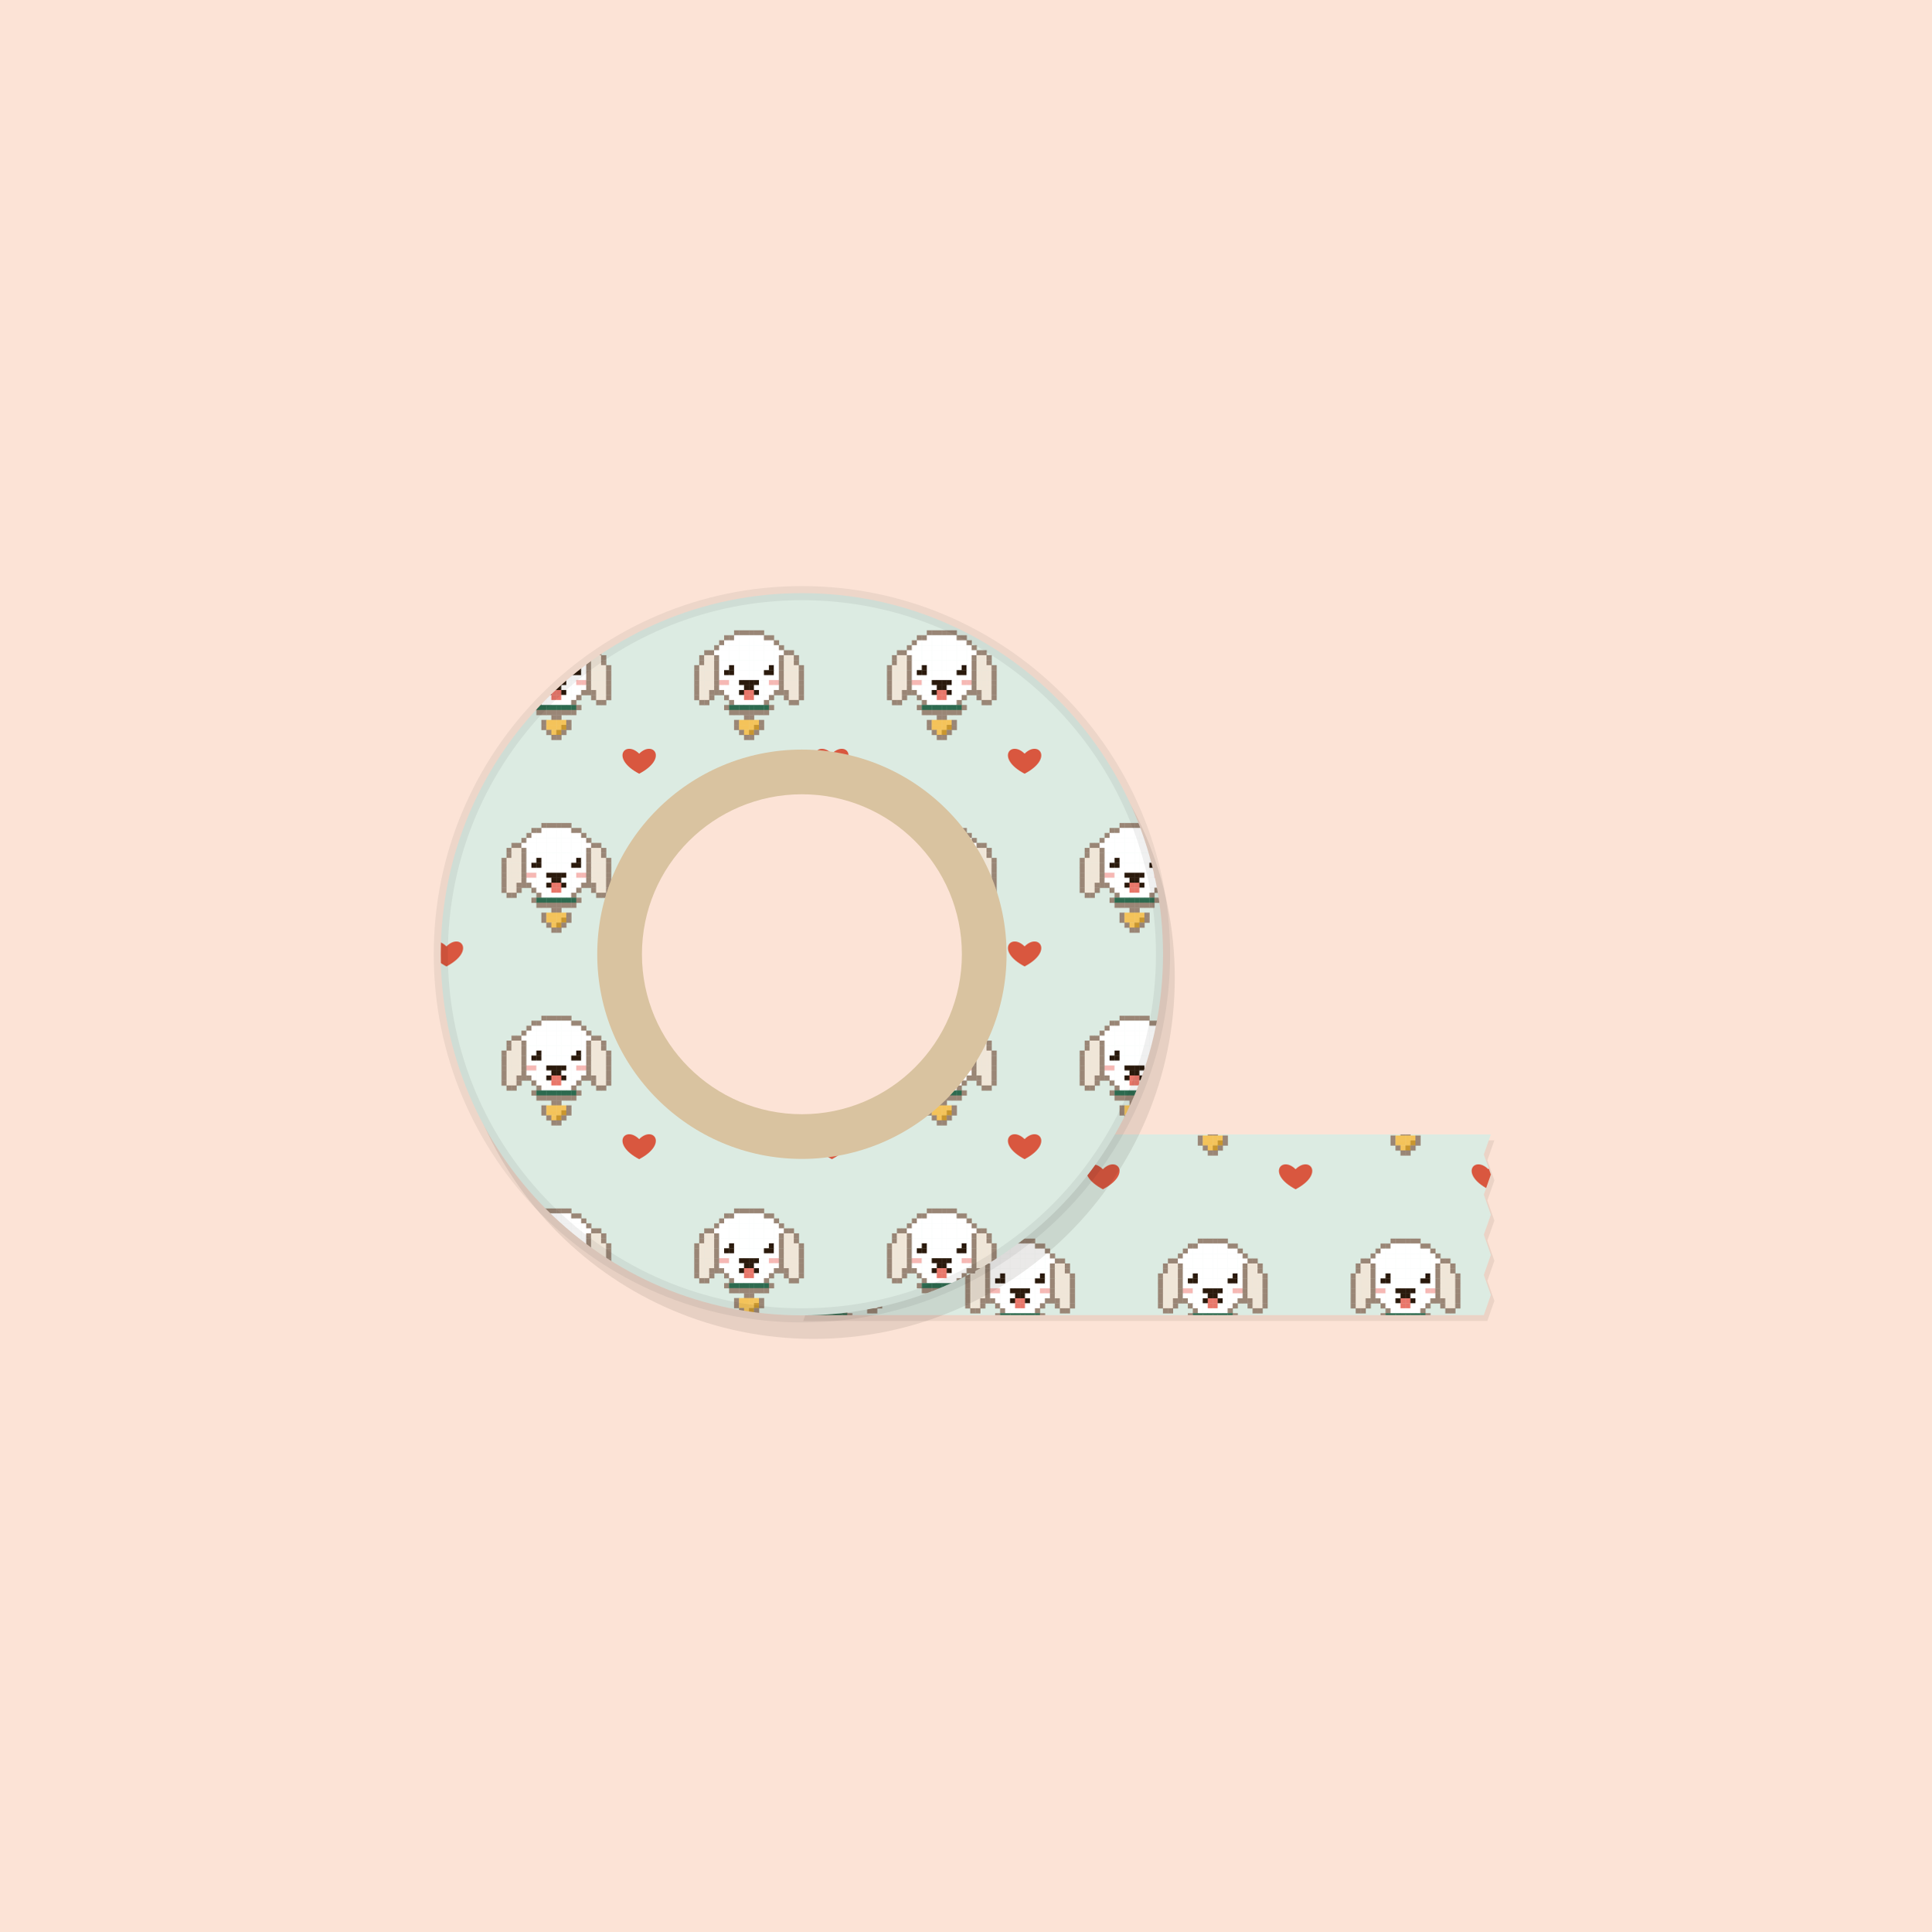
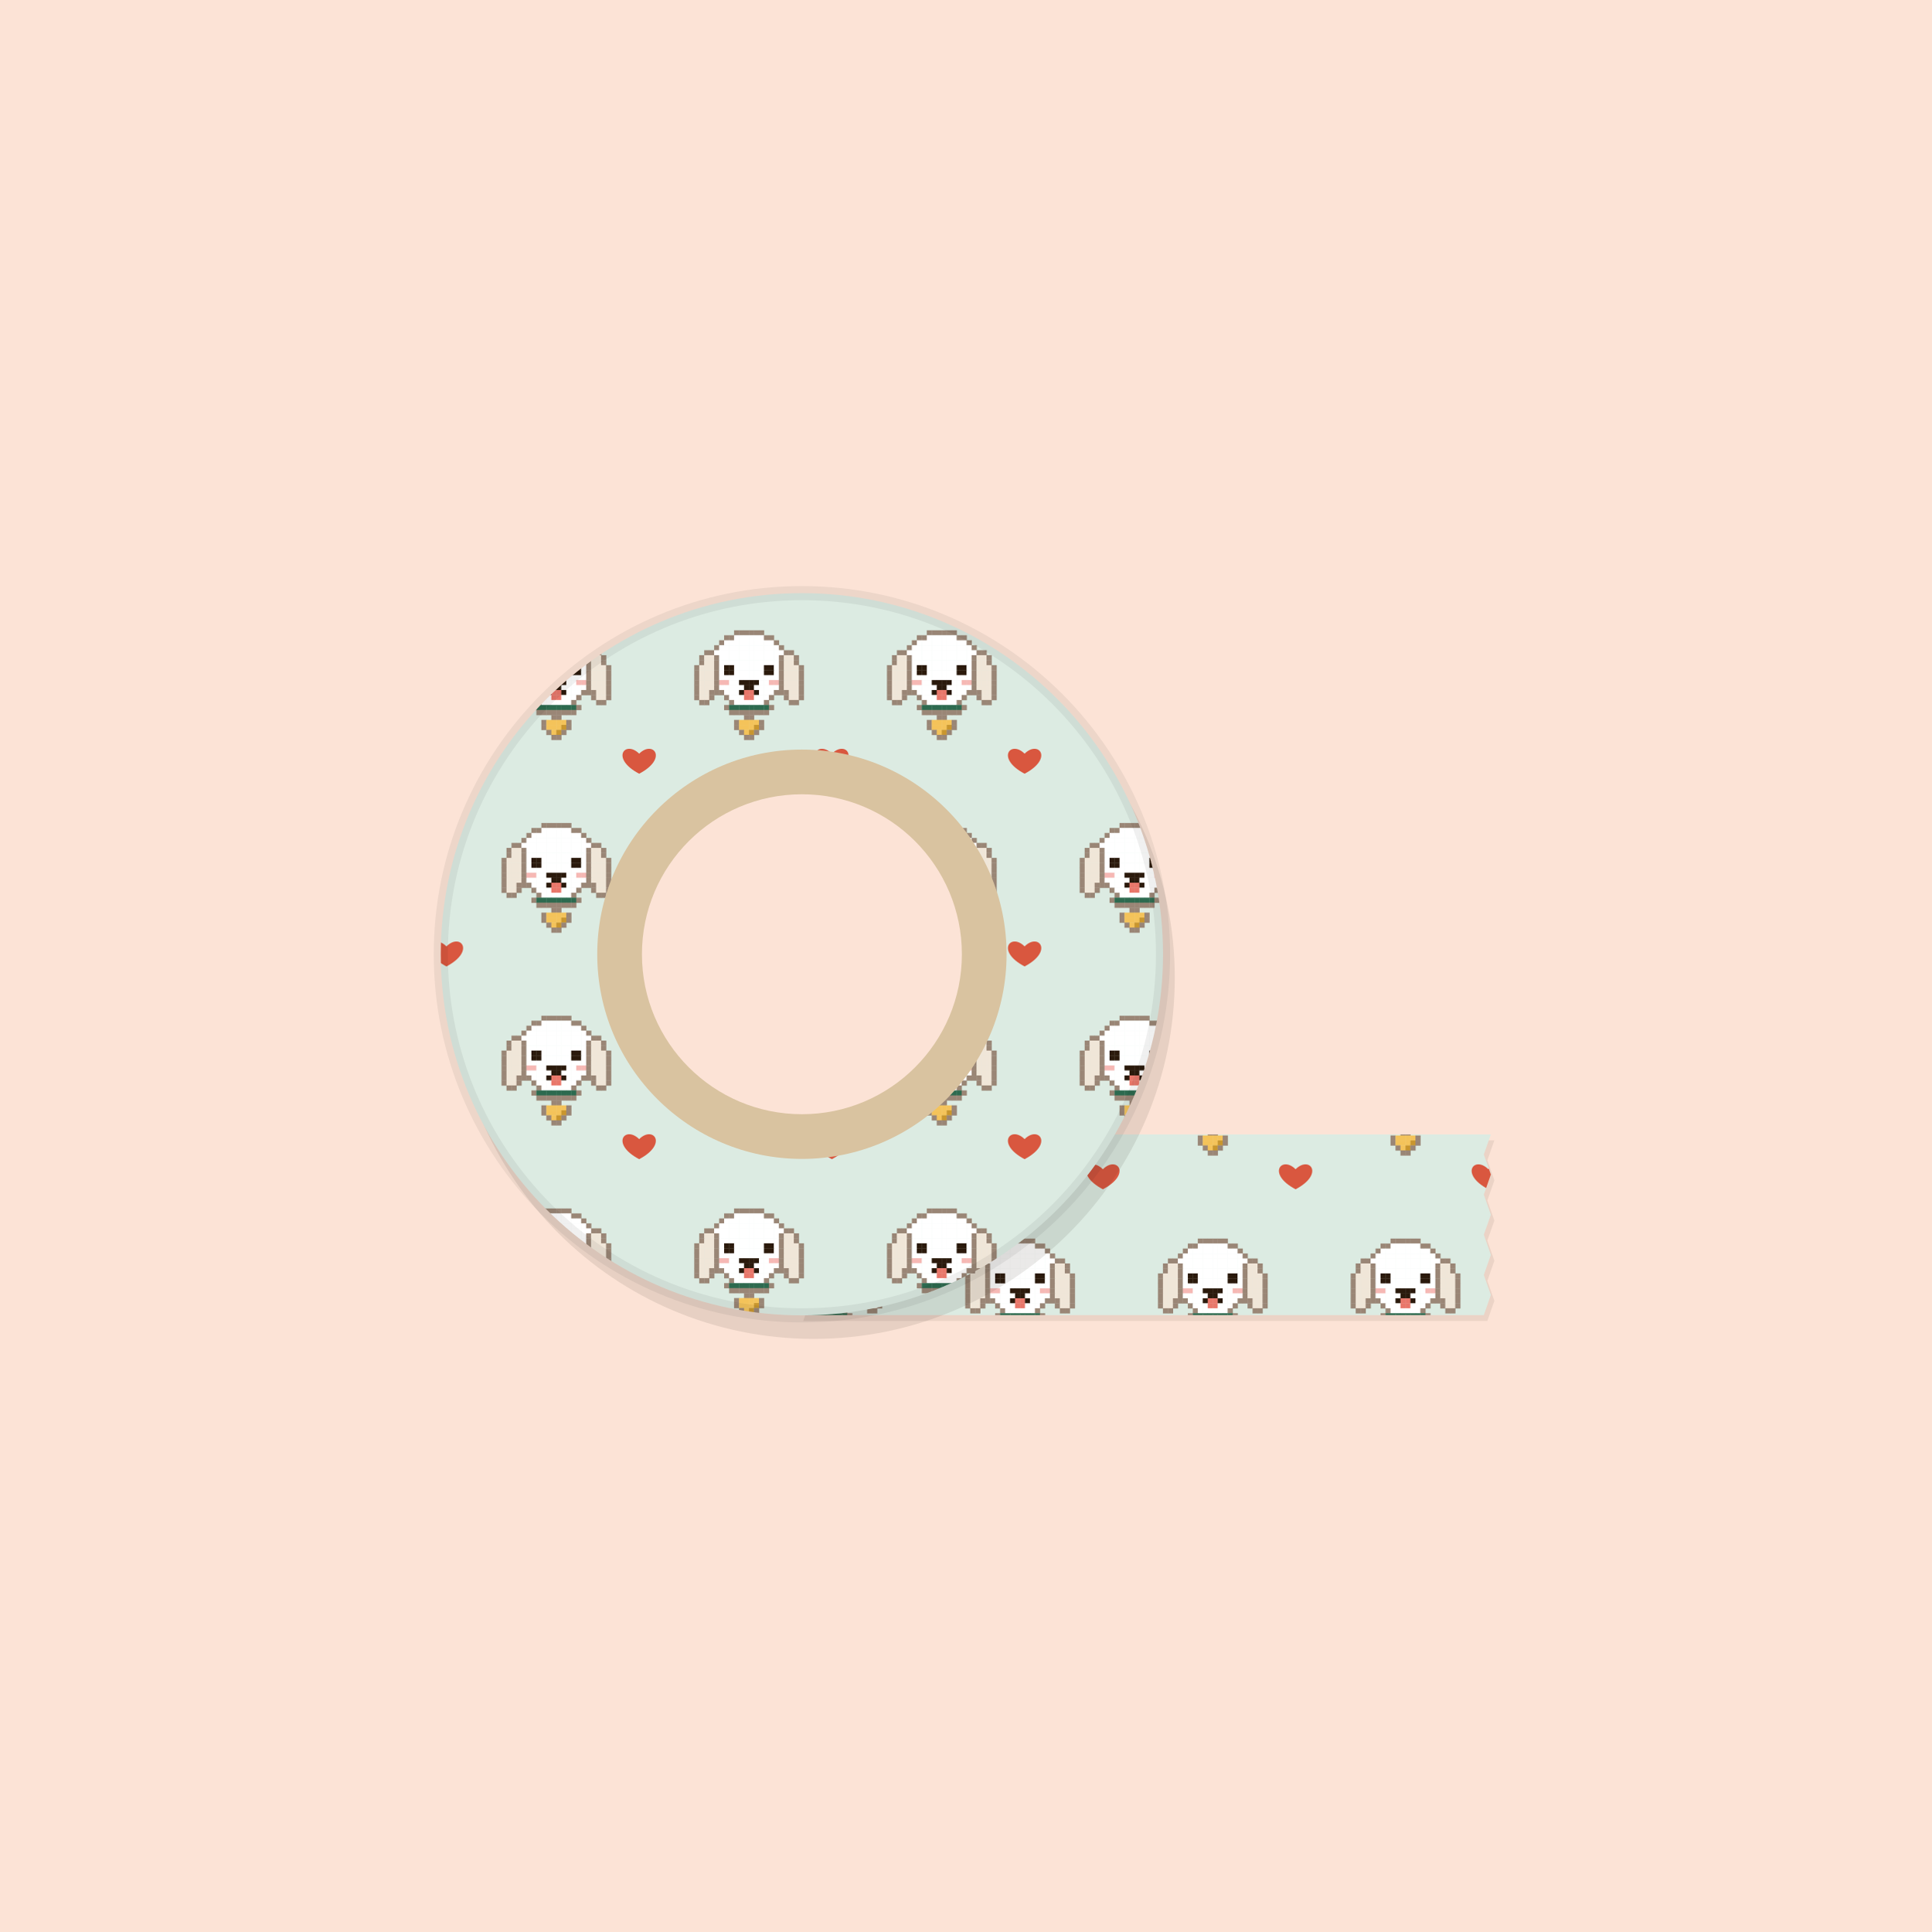
<svg xmlns="http://www.w3.org/2000/svg" width="1024" height="1024" viewBox="0 0 1024 1024">
  <rect width="1024" height="1024" fill="#FCE3D6" />
  <g transform="translate(156.95 224.60) scale(0.62344)">
    <pattern id="ti103" width="163.84" height="163.84" patternUnits="userSpaceOnUse">
      <rect width="163.84" height="163.84" fill="#DCEBE2" />
      <rect x="44.646" y="11.742" width="4.433" height="4.433" fill="#9A8676" />
      <rect x="48.879" y="11.742" width="4.433" height="4.433" fill="#9A8676" />
      <rect x="53.111" y="11.742" width="4.433" height="4.433" fill="#9A8676" />
      <rect x="57.344" y="11.742" width="4.433" height="4.433" fill="#9A8676" />
      <rect x="61.577" y="11.742" width="4.433" height="4.433" fill="#9A8676" />
      <rect x="65.809" y="11.742" width="4.433" height="4.433" fill="#9A8676" />
      <rect x="36.181" y="15.974" width="4.433" height="4.433" fill="#9A8676" />
      <rect x="40.414" y="15.974" width="4.433" height="4.433" fill="#9A8676" />
      <rect x="44.646" y="15.974" width="4.433" height="4.433" fill="#FFFFFF" />
      <rect x="48.879" y="15.974" width="4.433" height="4.433" fill="#FFFFFF" />
      <rect x="53.111" y="15.974" width="4.433" height="4.433" fill="#FFFFFF" />
      <rect x="57.344" y="15.974" width="4.433" height="4.433" fill="#FFFFFF" />
      <rect x="61.577" y="15.974" width="4.433" height="4.433" fill="#FFFFFF" />
      <rect x="65.809" y="15.974" width="4.433" height="4.433" fill="#FFFFFF" />
      <rect x="70.042" y="15.974" width="4.433" height="4.433" fill="#9A8676" />
      <rect x="74.274" y="15.974" width="4.433" height="4.433" fill="#9A8676" />
      <rect x="31.949" y="20.207" width="4.433" height="4.433" fill="#9A8676" />
      <rect x="36.181" y="20.207" width="4.433" height="4.433" fill="#FFFFFF" />
      <rect x="40.414" y="20.207" width="4.433" height="4.433" fill="#FFFFFF" />
      <rect x="44.646" y="20.207" width="4.433" height="4.433" fill="#FFFFFF" />
      <rect x="48.879" y="20.207" width="4.433" height="4.433" fill="#FFFFFF" />
      <rect x="53.111" y="20.207" width="4.433" height="4.433" fill="#FFFFFF" />
      <rect x="57.344" y="20.207" width="4.433" height="4.433" fill="#FFFFFF" />
      <rect x="61.577" y="20.207" width="4.433" height="4.433" fill="#FFFFFF" />
      <rect x="65.809" y="20.207" width="4.433" height="4.433" fill="#FFFFFF" />
      <rect x="70.042" y="20.207" width="4.433" height="4.433" fill="#FFFFFF" />
      <rect x="74.274" y="20.207" width="4.433" height="4.433" fill="#FFFFFF" />
      <rect x="78.507" y="20.207" width="4.433" height="4.433" fill="#9A8676" />
      <rect x="27.716" y="24.439" width="4.433" height="4.433" fill="#9A8676" />
      <rect x="31.949" y="24.439" width="4.433" height="4.433" fill="#FFFFFF" />
      <rect x="36.181" y="24.439" width="4.433" height="4.433" fill="#FFFFFF" />
      <rect x="40.414" y="24.439" width="4.433" height="4.433" fill="#FFFFFF" />
      <rect x="44.646" y="24.439" width="4.433" height="4.433" fill="#FFFFFF" />
      <rect x="48.879" y="24.439" width="4.433" height="4.433" fill="#FFFFFF" />
      <rect x="53.111" y="24.439" width="4.433" height="4.433" fill="#FFFFFF" />
      <rect x="57.344" y="24.439" width="4.433" height="4.433" fill="#FFFFFF" />
      <rect x="61.577" y="24.439" width="4.433" height="4.433" fill="#FFFFFF" />
      <rect x="65.809" y="24.439" width="4.433" height="4.433" fill="#FFFFFF" />
      <rect x="70.042" y="24.439" width="4.433" height="4.433" fill="#FFFFFF" />
      <rect x="74.274" y="24.439" width="4.433" height="4.433" fill="#FFFFFF" />
      <rect x="78.507" y="24.439" width="4.433" height="4.433" fill="#FFFFFF" />
      <rect x="82.739" y="24.439" width="4.433" height="4.433" fill="#9A8676" />
      <rect x="19.251" y="28.672" width="4.433" height="4.433" fill="#9A8676" />
      <rect x="23.484" y="28.672" width="4.433" height="4.433" fill="#9A8676" />
      <rect x="27.716" y="28.672" width="4.433" height="4.433" fill="#FFFFFF" />
      <rect x="31.949" y="28.672" width="4.433" height="4.433" fill="#FFFFFF" />
      <rect x="36.181" y="28.672" width="4.433" height="4.433" fill="#FFFFFF" />
      <rect x="40.414" y="28.672" width="4.433" height="4.433" fill="#FFFFFF" />
      <rect x="44.646" y="28.672" width="4.433" height="4.433" fill="#FFFFFF" />
      <rect x="48.879" y="28.672" width="4.433" height="4.433" fill="#FFFFFF" />
      <rect x="53.111" y="28.672" width="4.433" height="4.433" fill="#FFFFFF" />
      <rect x="57.344" y="28.672" width="4.433" height="4.433" fill="#FFFFFF" />
      <rect x="61.577" y="28.672" width="4.433" height="4.433" fill="#FFFFFF" />
      <rect x="65.809" y="28.672" width="4.433" height="4.433" fill="#FFFFFF" />
      <rect x="70.042" y="28.672" width="4.433" height="4.433" fill="#FFFFFF" />
      <rect x="74.274" y="28.672" width="4.433" height="4.433" fill="#FFFFFF" />
      <rect x="78.507" y="28.672" width="4.433" height="4.433" fill="#FFFFFF" />
      <rect x="82.739" y="28.672" width="4.433" height="4.433" fill="#FFFFFF" />
      <rect x="86.972" y="28.672" width="4.433" height="4.433" fill="#9A8676" />
      <rect x="91.204" y="28.672" width="4.433" height="4.433" fill="#9A8676" />
      <rect x="15.019" y="32.904" width="4.433" height="4.433" fill="#9A8676" />
      <rect x="19.251" y="32.904" width="4.433" height="4.433" fill="#F0E6D8" />
      <rect x="23.484" y="32.904" width="4.433" height="4.433" fill="#F0E6D8" />
      <rect x="27.716" y="32.904" width="4.433" height="4.433" fill="#9A8676" />
      <rect x="31.949" y="32.904" width="4.433" height="4.433" fill="#FFFFFF" />
      <rect x="36.181" y="32.904" width="4.433" height="4.433" fill="#FFFFFF" />
      <rect x="40.414" y="32.904" width="4.433" height="4.433" fill="#FFFFFF" />
      <rect x="44.646" y="32.904" width="4.433" height="4.433" fill="#FFFFFF" />
      <rect x="48.879" y="32.904" width="4.433" height="4.433" fill="#FFFFFF" />
      <rect x="53.111" y="32.904" width="4.433" height="4.433" fill="#FFFFFF" />
      <rect x="57.344" y="32.904" width="4.433" height="4.433" fill="#FFFFFF" />
      <rect x="61.577" y="32.904" width="4.433" height="4.433" fill="#FFFFFF" />
      <rect x="65.809" y="32.904" width="4.433" height="4.433" fill="#FFFFFF" />
      <rect x="70.042" y="32.904" width="4.433" height="4.433" fill="#FFFFFF" />
      <rect x="74.274" y="32.904" width="4.433" height="4.433" fill="#FFFFFF" />
      <rect x="78.507" y="32.904" width="4.433" height="4.433" fill="#FFFFFF" />
      <rect x="82.739" y="32.904" width="4.433" height="4.433" fill="#9A8676" />
      <rect x="86.972" y="32.904" width="4.433" height="4.433" fill="#F0E6D8" />
      <rect x="91.204" y="32.904" width="4.433" height="4.433" fill="#F0E6D8" />
      <rect x="95.437" y="32.904" width="4.433" height="4.433" fill="#9A8676" />
      <rect x="15.019" y="37.137" width="4.433" height="4.433" fill="#9A8676" />
      <rect x="19.251" y="37.137" width="4.433" height="4.433" fill="#F0E6D8" />
      <rect x="23.484" y="37.137" width="4.433" height="4.433" fill="#F0E6D8" />
      <rect x="27.716" y="37.137" width="4.433" height="4.433" fill="#9A8676" />
      <rect x="31.949" y="37.137" width="4.433" height="4.433" fill="#FFFFFF" />
      <rect x="36.181" y="37.137" width="4.433" height="4.433" fill="#FFFFFF" />
      <rect x="40.414" y="37.137" width="4.433" height="4.433" fill="#FFFFFF" />
      <rect x="44.646" y="37.137" width="4.433" height="4.433" fill="#FFFFFF" />
      <rect x="48.879" y="37.137" width="4.433" height="4.433" fill="#FFFFFF" />
      <rect x="53.111" y="37.137" width="4.433" height="4.433" fill="#FFFFFF" />
      <rect x="57.344" y="37.137" width="4.433" height="4.433" fill="#FFFFFF" />
      <rect x="61.577" y="37.137" width="4.433" height="4.433" fill="#FFFFFF" />
      <rect x="65.809" y="37.137" width="4.433" height="4.433" fill="#FFFFFF" />
      <rect x="70.042" y="37.137" width="4.433" height="4.433" fill="#FFFFFF" />
      <rect x="74.274" y="37.137" width="4.433" height="4.433" fill="#FFFFFF" />
      <rect x="78.507" y="37.137" width="4.433" height="4.433" fill="#FFFFFF" />
      <rect x="82.739" y="37.137" width="4.433" height="4.433" fill="#9A8676" />
      <rect x="86.972" y="37.137" width="4.433" height="4.433" fill="#F0E6D8" />
      <rect x="91.204" y="37.137" width="4.433" height="4.433" fill="#F0E6D8" />
      <rect x="95.437" y="37.137" width="4.433" height="4.433" fill="#9A8676" />
      <rect x="10.786" y="41.37" width="4.433" height="4.433" fill="#9A8676" />
      <rect x="15.019" y="41.37" width="4.433" height="4.433" fill="#F0E6D8" />
      <rect x="19.251" y="41.37" width="4.433" height="4.433" fill="#F0E6D8" />
      <rect x="23.484" y="41.37" width="4.433" height="4.433" fill="#F0E6D8" />
      <rect x="27.716" y="41.37" width="4.433" height="4.433" fill="#9A8676" />
      <rect x="31.949" y="41.37" width="4.433" height="4.433" fill="#FFFFFF" />
-       <rect x="36.181" y="41.37" width="4.433" height="4.433" fill="#FFFFFF" />
+       <rect x="36.181" y="41.37" width="4.433" height="4.433" fill="#2B1A0C" />
      <rect x="40.414" y="41.37" width="4.433" height="4.433" fill="#2B1A0C" />
      <rect x="44.646" y="41.37" width="4.433" height="4.433" fill="#FFFFFF" />
      <rect x="48.879" y="41.37" width="4.433" height="4.433" fill="#FFFFFF" />
      <rect x="53.111" y="41.37" width="4.433" height="4.433" fill="#FFFFFF" />
      <rect x="57.344" y="41.37" width="4.433" height="4.433" fill="#FFFFFF" />
      <rect x="61.577" y="41.37" width="4.433" height="4.433" fill="#FFFFFF" />
      <rect x="65.809" y="41.37" width="4.433" height="4.433" fill="#FFFFFF" />
-       <rect x="70.042" y="41.37" width="4.433" height="4.433" fill="#FFFFFF" />
+       <rect x="70.042" y="41.37" width="4.433" height="4.433" fill="#2B1A0C" />
      <rect x="74.274" y="41.37" width="4.433" height="4.433" fill="#2B1A0C" />
      <rect x="78.507" y="41.37" width="4.433" height="4.433" fill="#FFFFFF" />
      <rect x="82.739" y="41.37" width="4.433" height="4.433" fill="#9A8676" />
      <rect x="86.972" y="41.37" width="4.433" height="4.433" fill="#F0E6D8" />
      <rect x="91.204" y="41.37" width="4.433" height="4.433" fill="#F0E6D8" />
      <rect x="95.437" y="41.37" width="4.433" height="4.433" fill="#F0E6D8" />
      <rect x="99.669" y="41.37" width="4.433" height="4.433" fill="#9A8676" />
      <rect x="10.786" y="45.602" width="4.433" height="4.433" fill="#9A8676" />
      <rect x="15.019" y="45.602" width="4.433" height="4.433" fill="#F0E6D8" />
      <rect x="19.251" y="45.602" width="4.433" height="4.433" fill="#F0E6D8" />
      <rect x="23.484" y="45.602" width="4.433" height="4.433" fill="#F0E6D8" />
      <rect x="27.716" y="45.602" width="4.433" height="4.433" fill="#9A8676" />
      <rect x="31.949" y="45.602" width="4.433" height="4.433" fill="#FFFFFF" />
      <rect x="36.181" y="45.602" width="4.433" height="4.433" fill="#2B1A0C" />
      <rect x="40.414" y="45.602" width="4.433" height="4.433" fill="#2B1A0C" />
      <rect x="44.646" y="45.602" width="4.433" height="4.433" fill="#FFFFFF" />
      <rect x="48.879" y="45.602" width="4.433" height="4.433" fill="#FFFFFF" />
      <rect x="53.111" y="45.602" width="4.433" height="4.433" fill="#FFFFFF" />
      <rect x="57.344" y="45.602" width="4.433" height="4.433" fill="#FFFFFF" />
      <rect x="61.577" y="45.602" width="4.433" height="4.433" fill="#FFFFFF" />
      <rect x="65.809" y="45.602" width="4.433" height="4.433" fill="#FFFFFF" />
      <rect x="70.042" y="45.602" width="4.433" height="4.433" fill="#2B1A0C" />
      <rect x="74.274" y="45.602" width="4.433" height="4.433" fill="#2B1A0C" />
      <rect x="78.507" y="45.602" width="4.433" height="4.433" fill="#FFFFFF" />
      <rect x="82.739" y="45.602" width="4.433" height="4.433" fill="#9A8676" />
      <rect x="86.972" y="45.602" width="4.433" height="4.433" fill="#F0E6D8" />
      <rect x="91.204" y="45.602" width="4.433" height="4.433" fill="#F0E6D8" />
      <rect x="95.437" y="45.602" width="4.433" height="4.433" fill="#F0E6D8" />
      <rect x="99.669" y="45.602" width="4.433" height="4.433" fill="#9A8676" />
      <rect x="10.786" y="49.835" width="4.433" height="4.433" fill="#9A8676" />
      <rect x="15.019" y="49.835" width="4.433" height="4.433" fill="#F0E6D8" />
      <rect x="19.251" y="49.835" width="4.433" height="4.433" fill="#F0E6D8" />
      <rect x="23.484" y="49.835" width="4.433" height="4.433" fill="#F0E6D8" />
      <rect x="27.716" y="49.835" width="4.433" height="4.433" fill="#9A8676" />
      <rect x="31.949" y="49.835" width="4.433" height="4.433" fill="#FFFFFF" />
      <rect x="36.181" y="49.835" width="4.433" height="4.433" fill="#FFFFFF" />
      <rect x="40.414" y="49.835" width="4.433" height="4.433" fill="#FFFFFF" />
      <rect x="44.646" y="49.835" width="4.433" height="4.433" fill="#FFFFFF" />
      <rect x="48.879" y="49.835" width="4.433" height="4.433" fill="#FFFFFF" />
      <rect x="53.111" y="49.835" width="4.433" height="4.433" fill="#FFFFFF" />
      <rect x="57.344" y="49.835" width="4.433" height="4.433" fill="#FFFFFF" />
      <rect x="61.577" y="49.835" width="4.433" height="4.433" fill="#FFFFFF" />
      <rect x="65.809" y="49.835" width="4.433" height="4.433" fill="#FFFFFF" />
      <rect x="70.042" y="49.835" width="4.433" height="4.433" fill="#FFFFFF" />
      <rect x="74.274" y="49.835" width="4.433" height="4.433" fill="#FFFFFF" />
      <rect x="78.507" y="49.835" width="4.433" height="4.433" fill="#FFFFFF" />
      <rect x="82.739" y="49.835" width="4.433" height="4.433" fill="#9A8676" />
      <rect x="86.972" y="49.835" width="4.433" height="4.433" fill="#F0E6D8" />
      <rect x="91.204" y="49.835" width="4.433" height="4.433" fill="#F0E6D8" />
      <rect x="95.437" y="49.835" width="4.433" height="4.433" fill="#F0E6D8" />
      <rect x="99.669" y="49.835" width="4.433" height="4.433" fill="#9A8676" />
      <rect x="10.786" y="54.067" width="4.433" height="4.433" fill="#9A8676" />
      <rect x="15.019" y="54.067" width="4.433" height="4.433" fill="#F0E6D8" />
      <rect x="19.251" y="54.067" width="4.433" height="4.433" fill="#F0E6D8" />
      <rect x="23.484" y="54.067" width="4.433" height="4.433" fill="#F0E6D8" />
      <rect x="27.716" y="54.067" width="4.433" height="4.433" fill="#9A8676" />
      <rect x="31.949" y="54.067" width="4.433" height="4.433" fill="#F6B8B4" />
      <rect x="36.181" y="54.067" width="4.433" height="4.433" fill="#F6B8B4" />
      <rect x="40.414" y="54.067" width="4.433" height="4.433" fill="#FFFFFF" />
      <rect x="44.646" y="54.067" width="4.433" height="4.433" fill="#FFFFFF" />
      <rect x="48.879" y="54.067" width="4.433" height="4.433" fill="#2B1A0C" />
      <rect x="53.111" y="54.067" width="4.433" height="4.433" fill="#2B1A0C" />
      <rect x="57.344" y="54.067" width="4.433" height="4.433" fill="#2B1A0C" />
      <rect x="61.577" y="54.067" width="4.433" height="4.433" fill="#2B1A0C" />
      <rect x="65.809" y="54.067" width="4.433" height="4.433" fill="#FFFFFF" />
      <rect x="70.042" y="54.067" width="4.433" height="4.433" fill="#FFFFFF" />
      <rect x="74.274" y="54.067" width="4.433" height="4.433" fill="#F6B8B4" />
      <rect x="78.507" y="54.067" width="4.433" height="4.433" fill="#F6B8B4" />
      <rect x="82.739" y="54.067" width="4.433" height="4.433" fill="#9A8676" />
      <rect x="86.972" y="54.067" width="4.433" height="4.433" fill="#F0E6D8" />
      <rect x="91.204" y="54.067" width="4.433" height="4.433" fill="#F0E6D8" />
      <rect x="95.437" y="54.067" width="4.433" height="4.433" fill="#F0E6D8" />
      <rect x="99.669" y="54.067" width="4.433" height="4.433" fill="#9A8676" />
      <rect x="10.786" y="58.3" width="4.433" height="4.433" fill="#9A8676" />
      <rect x="15.019" y="58.3" width="4.433" height="4.433" fill="#F0E6D8" />
      <rect x="19.251" y="58.3" width="4.433" height="4.433" fill="#F0E6D8" />
      <rect x="23.484" y="58.3" width="4.433" height="4.433" fill="#F0E6D8" />
      <rect x="27.716" y="58.3" width="4.433" height="4.433" fill="#9A8676" />
      <rect x="31.949" y="58.3" width="4.433" height="4.433" fill="#FFFFFF" />
      <rect x="36.181" y="58.3" width="4.433" height="4.433" fill="#FFFFFF" />
      <rect x="40.414" y="58.3" width="4.433" height="4.433" fill="#FFFFFF" />
      <rect x="44.646" y="58.3" width="4.433" height="4.433" fill="#FFFFFF" />
      <rect x="48.879" y="58.3" width="4.433" height="4.433" fill="#FFFFFF" />
      <rect x="53.111" y="58.3" width="4.433" height="4.433" fill="#2B1A0C" />
      <rect x="57.344" y="58.3" width="4.433" height="4.433" fill="#2B1A0C" />
      <rect x="61.577" y="58.3" width="4.433" height="4.433" fill="#FFFFFF" />
      <rect x="65.809" y="58.3" width="4.433" height="4.433" fill="#FFFFFF" />
      <rect x="70.042" y="58.3" width="4.433" height="4.433" fill="#FFFFFF" />
      <rect x="74.274" y="58.3" width="4.433" height="4.433" fill="#FFFFFF" />
      <rect x="78.507" y="58.3" width="4.433" height="4.433" fill="#FFFFFF" />
      <rect x="82.739" y="58.3" width="4.433" height="4.433" fill="#9A8676" />
      <rect x="86.972" y="58.3" width="4.433" height="4.433" fill="#F0E6D8" />
      <rect x="91.204" y="58.3" width="4.433" height="4.433" fill="#F0E6D8" />
      <rect x="95.437" y="58.3" width="4.433" height="4.433" fill="#F0E6D8" />
      <rect x="99.669" y="58.3" width="4.433" height="4.433" fill="#9A8676" />
      <rect x="10.786" y="62.532" width="4.433" height="4.433" fill="#9A8676" />
      <rect x="15.019" y="62.532" width="4.433" height="4.433" fill="#F0E6D8" />
      <rect x="19.251" y="62.532" width="4.433" height="4.433" fill="#F0E6D8" />
      <rect x="23.484" y="62.532" width="4.433" height="4.433" fill="#9A8676" />
      <rect x="27.716" y="62.532" width="4.433" height="4.433" fill="#9A8676" />
      <rect x="31.949" y="62.532" width="4.433" height="4.433" fill="#9A8676" />
      <rect x="36.181" y="62.532" width="4.433" height="4.433" fill="#FFFFFF" />
      <rect x="40.414" y="62.532" width="4.433" height="4.433" fill="#FFFFFF" />
      <rect x="44.646" y="62.532" width="4.433" height="4.433" fill="#FFFFFF" />
      <rect x="48.879" y="62.532" width="4.433" height="4.433" fill="#2B1A0C" />
      <rect x="53.111" y="62.532" width="4.433" height="4.433" fill="#E9776A" />
      <rect x="57.344" y="62.532" width="4.433" height="4.433" fill="#E9776A" />
      <rect x="61.577" y="62.532" width="4.433" height="4.433" fill="#2B1A0C" />
      <rect x="65.809" y="62.532" width="4.433" height="4.433" fill="#FFFFFF" />
      <rect x="70.042" y="62.532" width="4.433" height="4.433" fill="#FFFFFF" />
      <rect x="74.274" y="62.532" width="4.433" height="4.433" fill="#FFFFFF" />
      <rect x="78.507" y="62.532" width="4.433" height="4.433" fill="#9A8676" />
      <rect x="82.739" y="62.532" width="4.433" height="4.433" fill="#9A8676" />
      <rect x="86.972" y="62.532" width="4.433" height="4.433" fill="#9A8676" />
      <rect x="91.204" y="62.532" width="4.433" height="4.433" fill="#F0E6D8" />
      <rect x="95.437" y="62.532" width="4.433" height="4.433" fill="#F0E6D8" />
      <rect x="99.669" y="62.532" width="4.433" height="4.433" fill="#9A8676" />
      <rect x="10.786" y="66.765" width="4.433" height="4.433" fill="#9A8676" />
      <rect x="15.019" y="66.765" width="4.433" height="4.433" fill="#F0E6D8" />
      <rect x="19.251" y="66.765" width="4.433" height="4.433" fill="#F0E6D8" />
      <rect x="23.484" y="66.765" width="4.433" height="4.433" fill="#9A8676" />
      <rect x="36.181" y="66.765" width="4.433" height="4.433" fill="#9A8676" />
      <rect x="40.414" y="66.765" width="4.433" height="4.433" fill="#FFFFFF" />
      <rect x="44.646" y="66.765" width="4.433" height="4.433" fill="#FFFFFF" />
      <rect x="48.879" y="66.765" width="4.433" height="4.433" fill="#FFFFFF" />
      <rect x="53.111" y="66.765" width="4.433" height="4.433" fill="#E9776A" />
      <rect x="57.344" y="66.765" width="4.433" height="4.433" fill="#E9776A" />
      <rect x="61.577" y="66.765" width="4.433" height="4.433" fill="#FFFFFF" />
      <rect x="65.809" y="66.765" width="4.433" height="4.433" fill="#FFFFFF" />
      <rect x="70.042" y="66.765" width="4.433" height="4.433" fill="#FFFFFF" />
      <rect x="74.274" y="66.765" width="4.433" height="4.433" fill="#9A8676" />
      <rect x="86.972" y="66.765" width="4.433" height="4.433" fill="#9A8676" />
      <rect x="91.204" y="66.765" width="4.433" height="4.433" fill="#F0E6D8" />
      <rect x="95.437" y="66.765" width="4.433" height="4.433" fill="#F0E6D8" />
      <rect x="99.669" y="66.765" width="4.433" height="4.433" fill="#9A8676" />
      <rect x="15.019" y="70.997" width="4.433" height="4.433" fill="#9A8676" />
      <rect x="19.251" y="70.997" width="4.433" height="4.433" fill="#9A8676" />
      <rect x="40.414" y="70.997" width="4.433" height="4.433" fill="#9A8676" />
      <rect x="44.646" y="70.997" width="4.433" height="4.433" fill="#FFFFFF" />
      <rect x="48.879" y="70.997" width="4.433" height="4.433" fill="#FFFFFF" />
      <rect x="53.111" y="70.997" width="4.433" height="4.433" fill="#FFFFFF" />
      <rect x="57.344" y="70.997" width="4.433" height="4.433" fill="#FFFFFF" />
      <rect x="61.577" y="70.997" width="4.433" height="4.433" fill="#FFFFFF" />
      <rect x="65.809" y="70.997" width="4.433" height="4.433" fill="#FFFFFF" />
      <rect x="70.042" y="70.997" width="4.433" height="4.433" fill="#9A8676" />
      <rect x="91.204" y="70.997" width="4.433" height="4.433" fill="#9A8676" />
      <rect x="95.437" y="70.997" width="4.433" height="4.433" fill="#9A8676" />
      <rect x="36.181" y="75.23" width="4.433" height="4.433" fill="#9A8676" />
      <rect x="40.414" y="75.23" width="4.433" height="4.433" fill="#2D6A4F" />
      <rect x="44.646" y="75.23" width="4.433" height="4.433" fill="#2D6A4F" />
      <rect x="48.879" y="75.23" width="4.433" height="4.433" fill="#2D6A4F" />
      <rect x="53.111" y="75.23" width="4.433" height="4.433" fill="#2D6A4F" />
      <rect x="57.344" y="75.23" width="4.433" height="4.433" fill="#2D6A4F" />
      <rect x="61.577" y="75.23" width="4.433" height="4.433" fill="#2D6A4F" />
      <rect x="65.809" y="75.23" width="4.433" height="4.433" fill="#2D6A4F" />
      <rect x="70.042" y="75.23" width="4.433" height="4.433" fill="#2D6A4F" />
      <rect x="74.274" y="75.23" width="4.433" height="4.433" fill="#9A8676" />
      <rect x="40.414" y="79.462" width="4.433" height="4.433" fill="#9A8676" />
      <rect x="44.646" y="79.462" width="4.433" height="4.433" fill="#9A8676" />
      <rect x="48.879" y="79.462" width="4.433" height="4.433" fill="#9A8676" />
      <rect x="53.111" y="79.462" width="4.433" height="4.433" fill="#9A8676" />
      <rect x="57.344" y="79.462" width="4.433" height="4.433" fill="#9A8676" />
      <rect x="61.577" y="79.462" width="4.433" height="4.433" fill="#9A8676" />
      <rect x="65.809" y="79.462" width="4.433" height="4.433" fill="#9A8676" />
      <rect x="70.042" y="79.462" width="4.433" height="4.433" fill="#9A8676" />
      <rect x="53.111" y="83.695" width="4.433" height="4.433" fill="#9A8676" />
      <rect x="57.344" y="83.695" width="4.433" height="4.433" fill="#9A8676" />
      <rect x="44.646" y="87.927" width="4.433" height="4.433" fill="#9A8676" />
      <rect x="48.879" y="87.927" width="4.433" height="4.433" fill="#F4C35A" />
      <rect x="53.111" y="87.927" width="4.433" height="4.433" fill="#F4C35A" />
      <rect x="57.344" y="87.927" width="4.433" height="4.433" fill="#F4C35A" />
      <rect x="61.577" y="87.927" width="4.433" height="4.433" fill="#F4C35A" />
      <rect x="65.809" y="87.927" width="4.433" height="4.433" fill="#9A8676" />
      <rect x="44.646" y="92.16" width="4.433" height="4.433" fill="#9A8676" />
      <rect x="48.879" y="92.16" width="4.433" height="4.433" fill="#F4C35A" />
      <rect x="53.111" y="92.16" width="4.433" height="4.433" fill="#F4C35A" />
      <rect x="57.344" y="92.16" width="4.433" height="4.433" fill="#F4C35A" />
      <rect x="61.577" y="92.16" width="4.433" height="4.433" fill="#C9962E" />
      <rect x="65.809" y="92.16" width="4.433" height="4.433" fill="#9A8676" />
      <rect x="48.879" y="96.392" width="4.433" height="4.433" fill="#9A8676" />
      <rect x="53.111" y="96.392" width="4.433" height="4.433" fill="#F4C35A" />
      <rect x="57.344" y="96.392" width="4.433" height="4.433" fill="#C9962E" />
      <rect x="61.577" y="96.392" width="4.433" height="4.433" fill="#9A8676" />
      <rect x="53.111" y="100.625" width="4.433" height="4.433" fill="#9A8676" />
      <rect x="57.344" y="100.625" width="4.433" height="4.433" fill="#9A8676" />
      <path d="M127.80,133.69 C102.89,120.59 116.00,104.86 127.80,116.65 C139.59,104.86 152.70,120.59 127.80,133.69 Z" fill="#D9573F" />
    </pattern>
    <g transform="translate(721.92 680.96) rotate(0)" opacity="1">
      <path d="M-291.8,-76.8 L291.8,-76.8 L293.8,-76.8 L287.8,-59.7 L293.8,-42.7 L287.8,-25.6 L293.8,-8.5 L287.8,8.5 L293.8,25.6 L287.8,42.7 L293.8,59.7 L287.8,76.8 L-291.8,76.8 L-293.8,76.8 L-287.8,59.7 L-293.8,42.7 L-287.8,25.6 L-293.8,8.5 L-287.8,-8.5 L-293.8,-25.6 L-287.8,-42.7 L-293.8,-59.7 L-287.8,-76.8 Z" fill="#2B1F12" opacity=".08" transform="translate(3 5)" />
      <path d="M-291.8,-76.8 L291.8,-76.8 L293.8,-76.8 L287.8,-59.7 L293.8,-42.7 L287.8,-25.6 L293.8,-8.5 L287.8,8.5 L293.8,25.6 L287.8,42.7 L293.8,59.7 L287.8,76.8 L-291.8,76.8 L-293.8,76.8 L-287.8,59.7 L-293.8,42.7 L-287.8,25.6 L-293.8,8.5 L-287.8,-8.5 L-293.8,-25.6 L-287.8,-42.7 L-293.8,-59.7 L-287.8,-76.8 Z" fill="url(#ti103)" />
    </g>
    <circle cx="440" cy="471" r="307" fill="#2B1F12" opacity=".1" />
    <circle cx="430" cy="451" r="307" fill="url(#ti103)" />
    <circle cx="430" cy="451" r="307" fill="none" stroke="#000" stroke-opacity=".06" stroke-width="12" />
    <circle cx="430" cy="451" r="174" fill="#D9C3A0" />
    <circle cx="430" cy="451" r="136" fill="#FCE3D6" />
  </g>
</svg>
